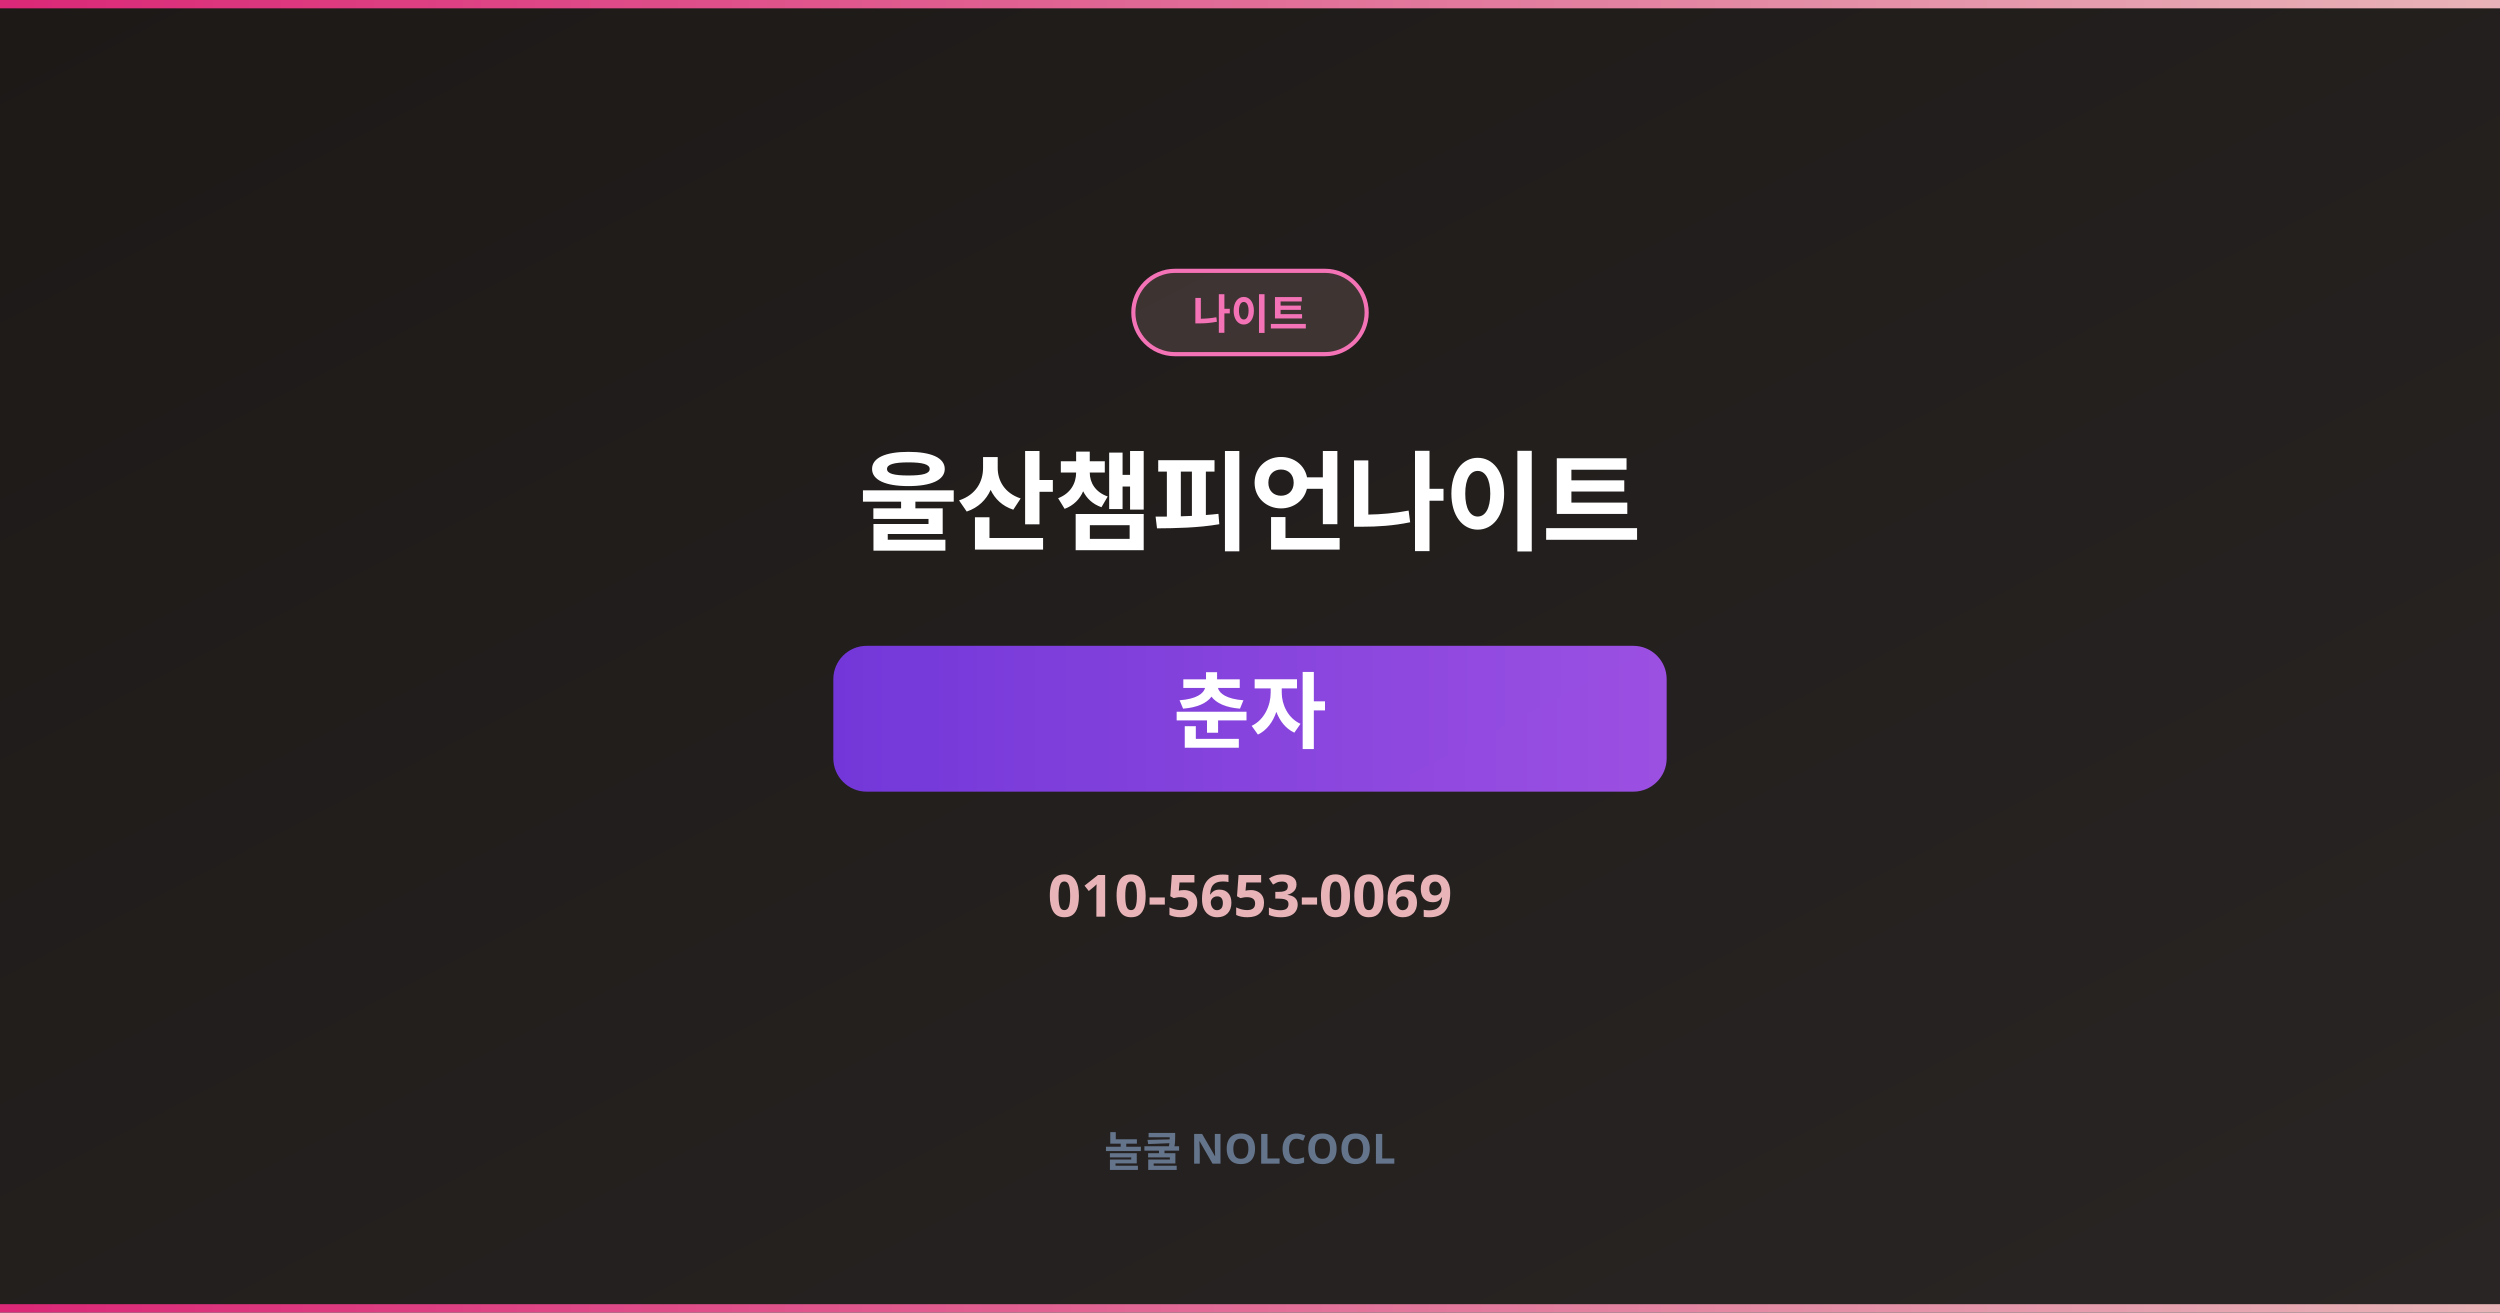
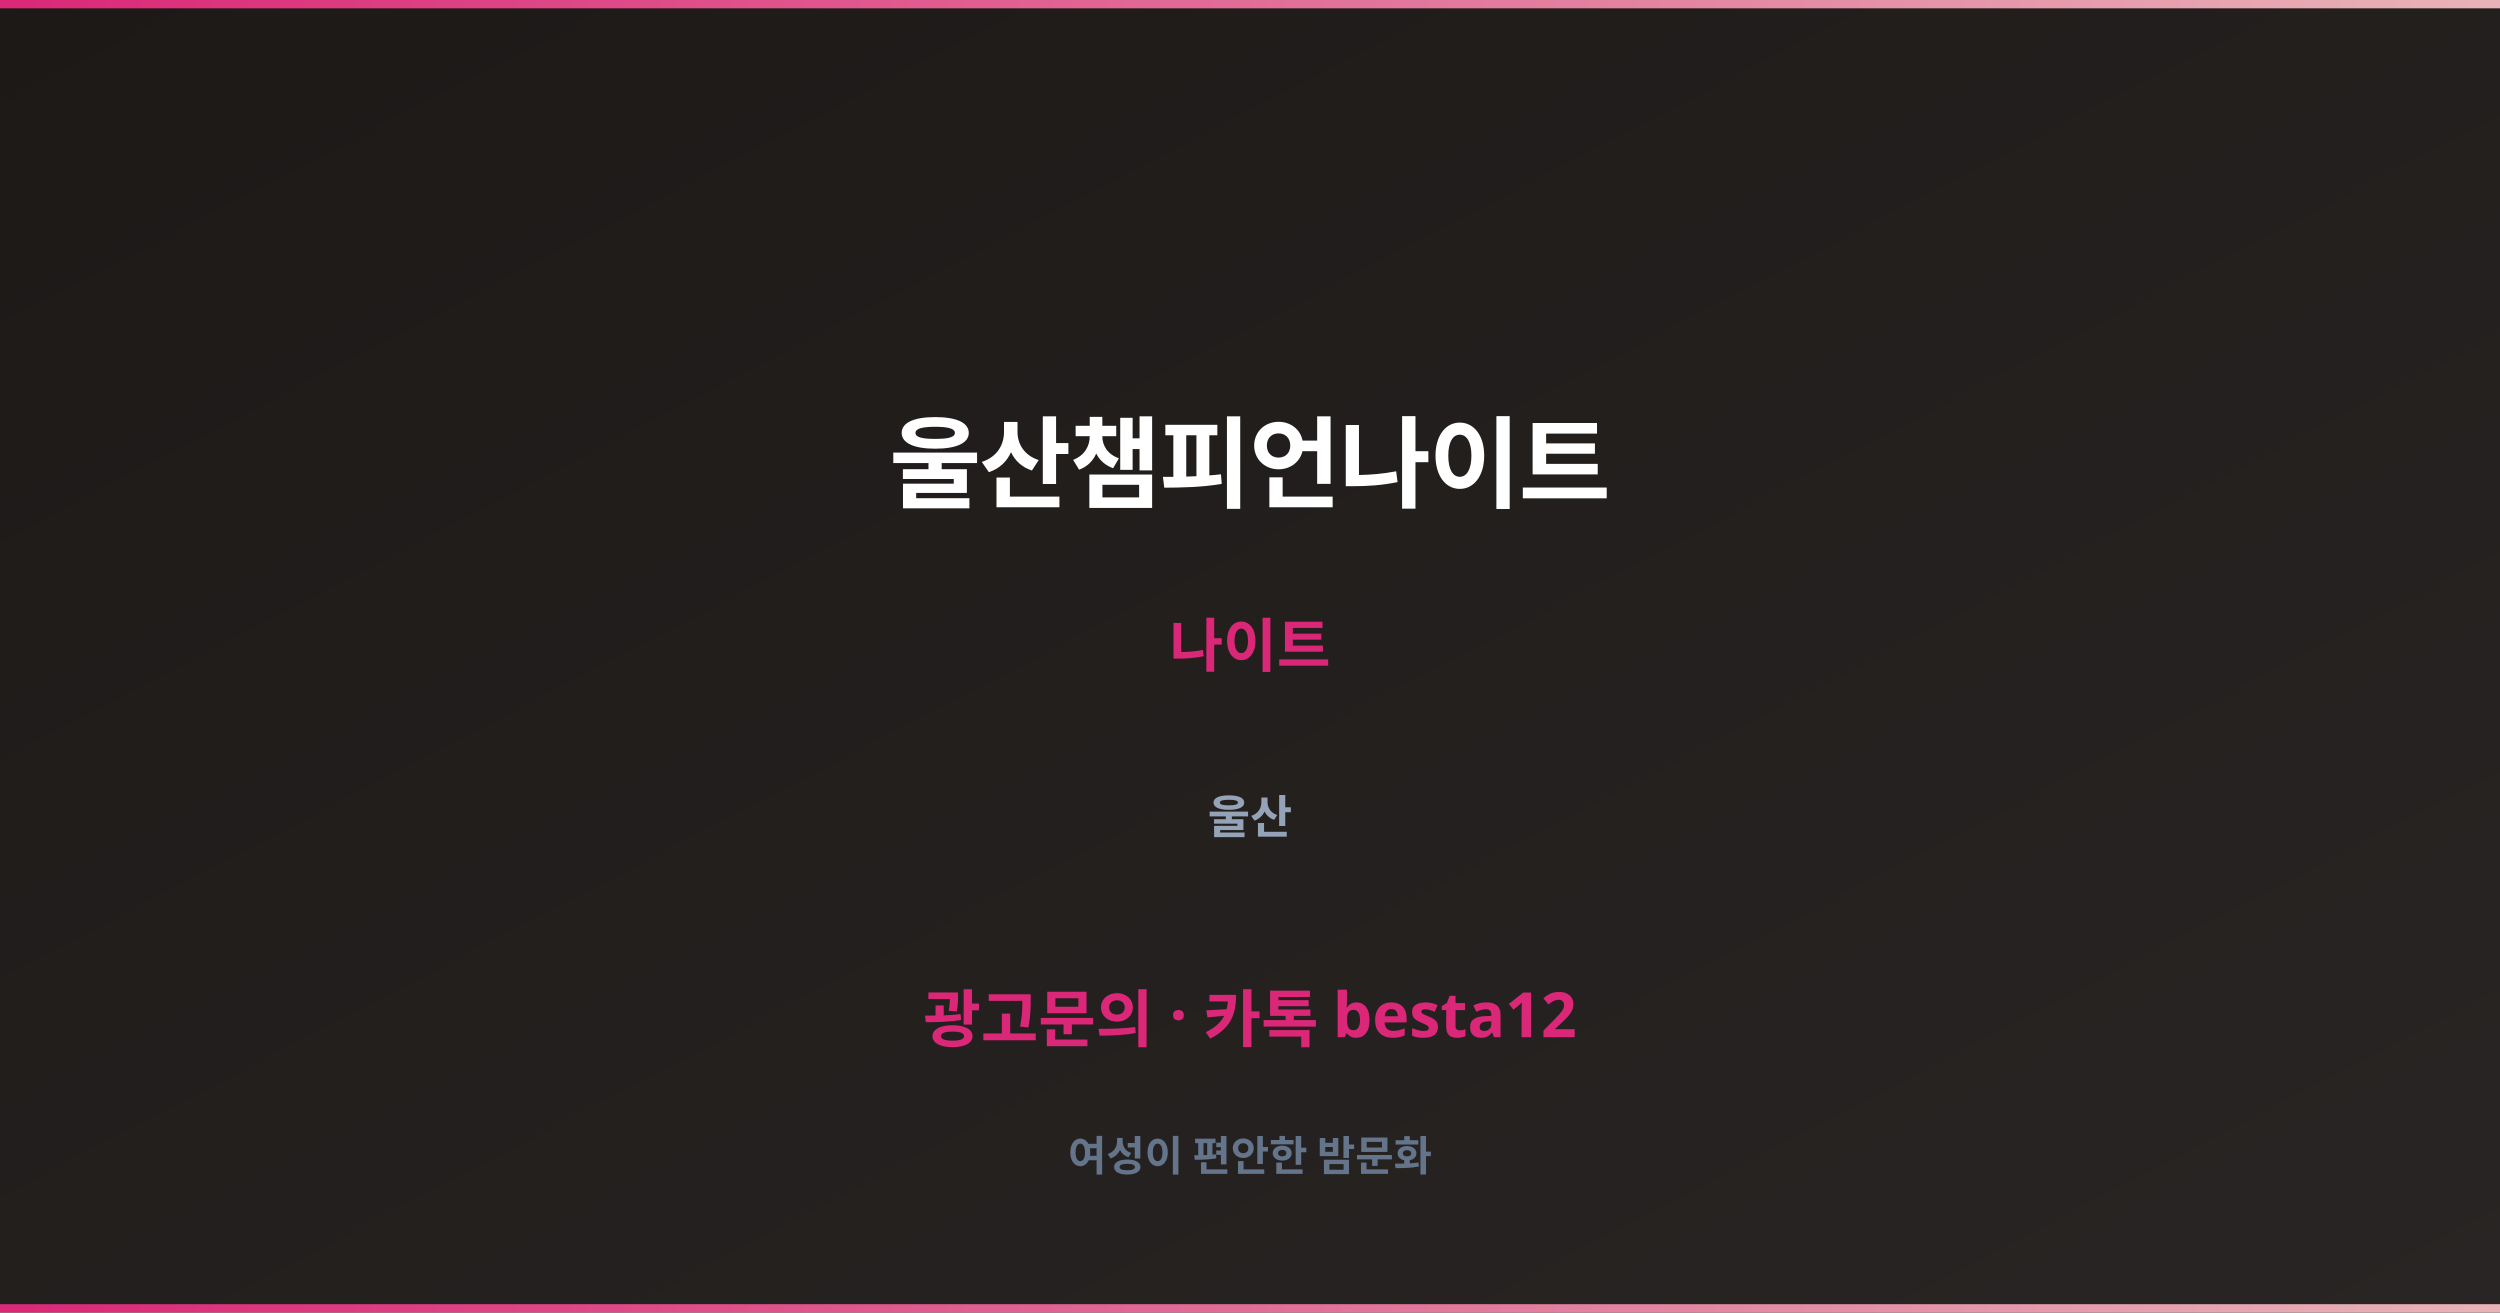
<svg xmlns="http://www.w3.org/2000/svg" width="1200" height="630" viewBox="0 0 1200 630">
  <defs>
    <linearGradient id="bg" x1="0%" y1="0%" x2="100%" y2="100%">
      <stop offset="0%" style="stop-color:#1C1917" />
      <stop offset="100%" style="stop-color:#292524" />
    </linearGradient>
    <linearGradient id="accent" x1="0%" y1="0%" x2="100%" y2="0%">
      <stop offset="0%" style="stop-color:#DB2777" />
      <stop offset="100%" style="stop-color:#E8B4B8" />
    </linearGradient>
-     <linearGradient id="nick-bg" x1="0%" y1="0%" x2="100%" y2="0%">
-       <stop offset="0%" style="stop-color:#7C3AED" />
-       <stop offset="100%" style="stop-color:#A855F7" />
-     </linearGradient>
  </defs>
  <rect width="1200" height="630" fill="url(#bg)" />
  <rect x="0" y="0" width="1200" height="4" fill="url(#accent)" />
  <rect x="0" y="626" width="1200" height="4" fill="url(#accent)" />
-   <rect x="544" y="130" width="112" height="40" rx="20" fill="rgba(232,180,184,0.15)" stroke="#F472B6" stroke-width="2" />
-   <text x="600" y="158" text-anchor="middle" font-family="sans-serif" font-size="20" fill="#F472B6" font-weight="800">나이트</text>
-   <text x="600" y="260" text-anchor="middle" font-family="sans-serif" font-size="52" font-weight="900" fill="white" letter-spacing="-1">울산챔피언나이트</text>
-   <rect x="400" y="310" width="400" height="70" rx="16" fill="url(#nick-bg)" opacity="0.9" />
-   <text x="600" y="356" text-anchor="middle" font-family="sans-serif" font-size="40" font-weight="900" fill="white">춘자</text>
-   <text x="600" y="440" text-anchor="middle" font-family="sans-serif" font-size="28" fill="#E8B4B8" font-weight="700">010-5653-0069</text>
-   <text x="600" y="560" text-anchor="middle" font-family="sans-serif" font-size="20" fill="#64748b" font-weight="600">놀쿨 NOLCOOL</text>
+   <text x="600" y="240" text-anchor="middle" font-family="sans-serif" font-size="48" font-weight="900" fill="white" letter-spacing="-1">울산챔피언나이트</text>
+   <text x="600" y="320" text-anchor="middle" font-family="sans-serif" font-size="28" fill="#DB2777" font-weight="700">나이트</text>
+   <text x="600" y="400" text-anchor="middle" font-family="sans-serif" font-size="22" fill="#94a3b8" font-weight="600">울산</text>
+   <text x="600" y="500" text-anchor="middle" font-family="sans-serif" font-size="30" fill="#DB2777" font-weight="800">광고문의 · 카톡 besta12</text>
+   <text x="600" y="562" text-anchor="middle" font-family="sans-serif" font-size="20" fill="#64748b" font-weight="600">여성이 편안한 밤문화</text>
</svg>
